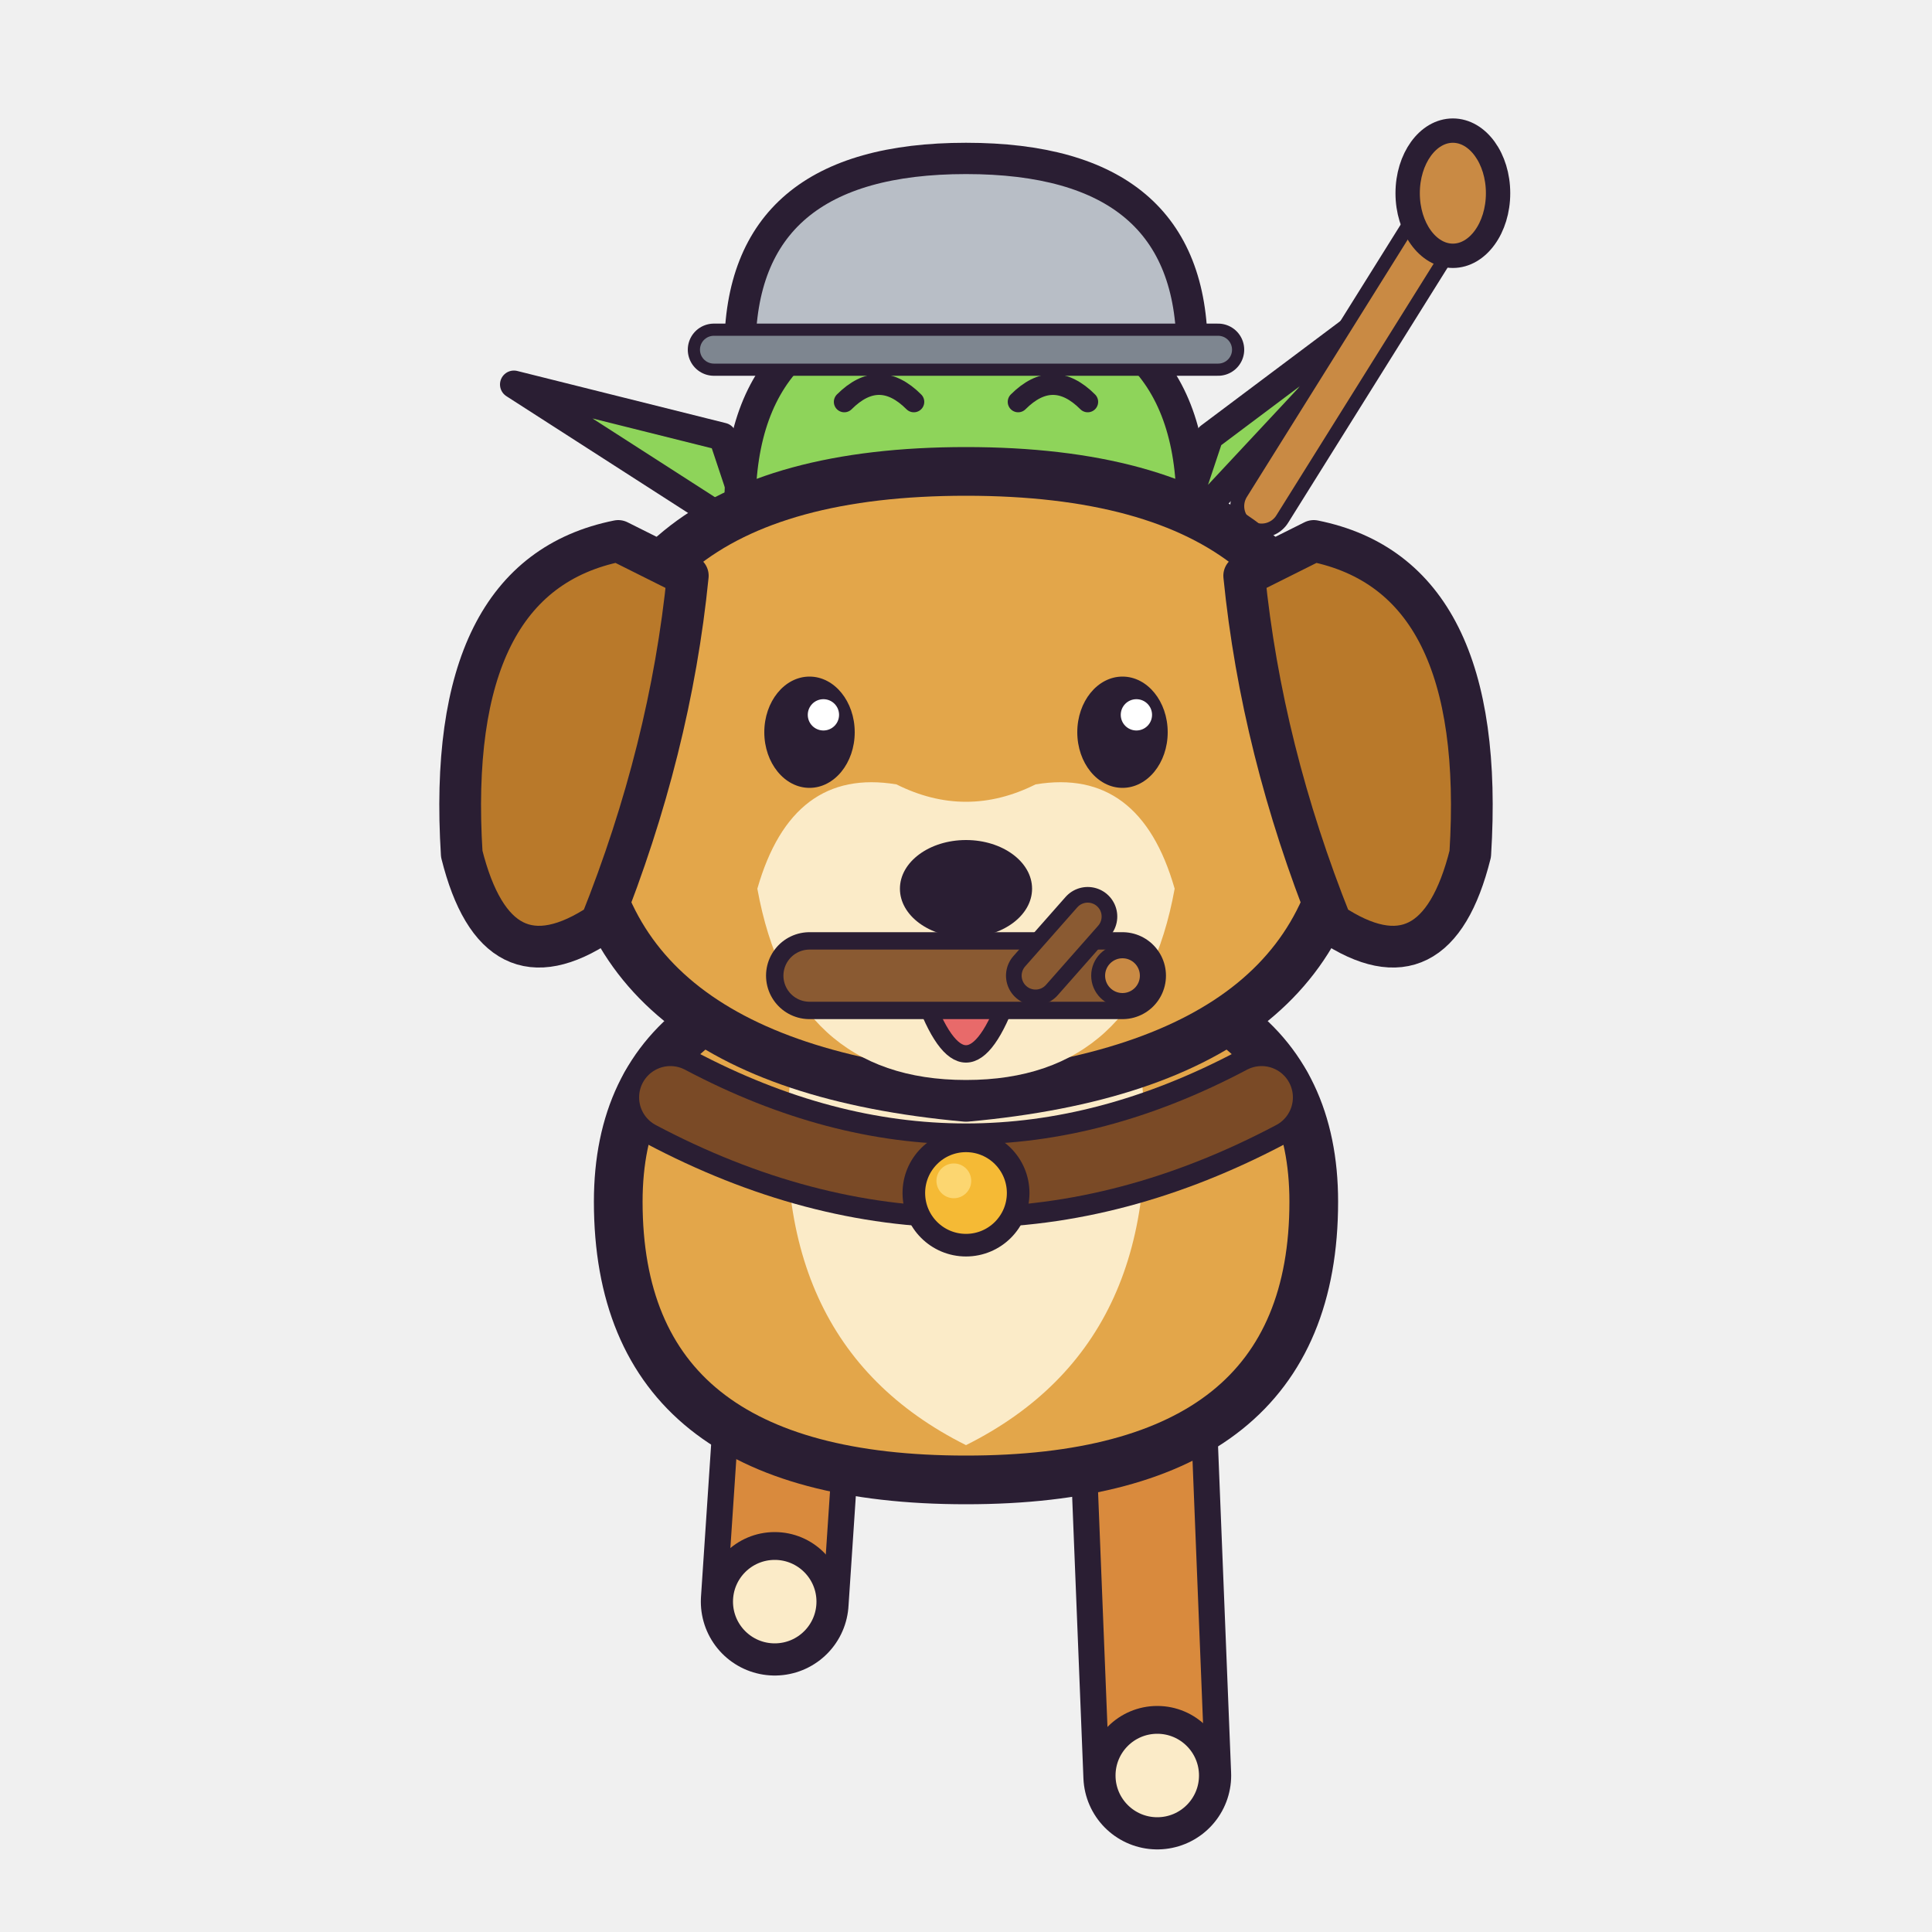
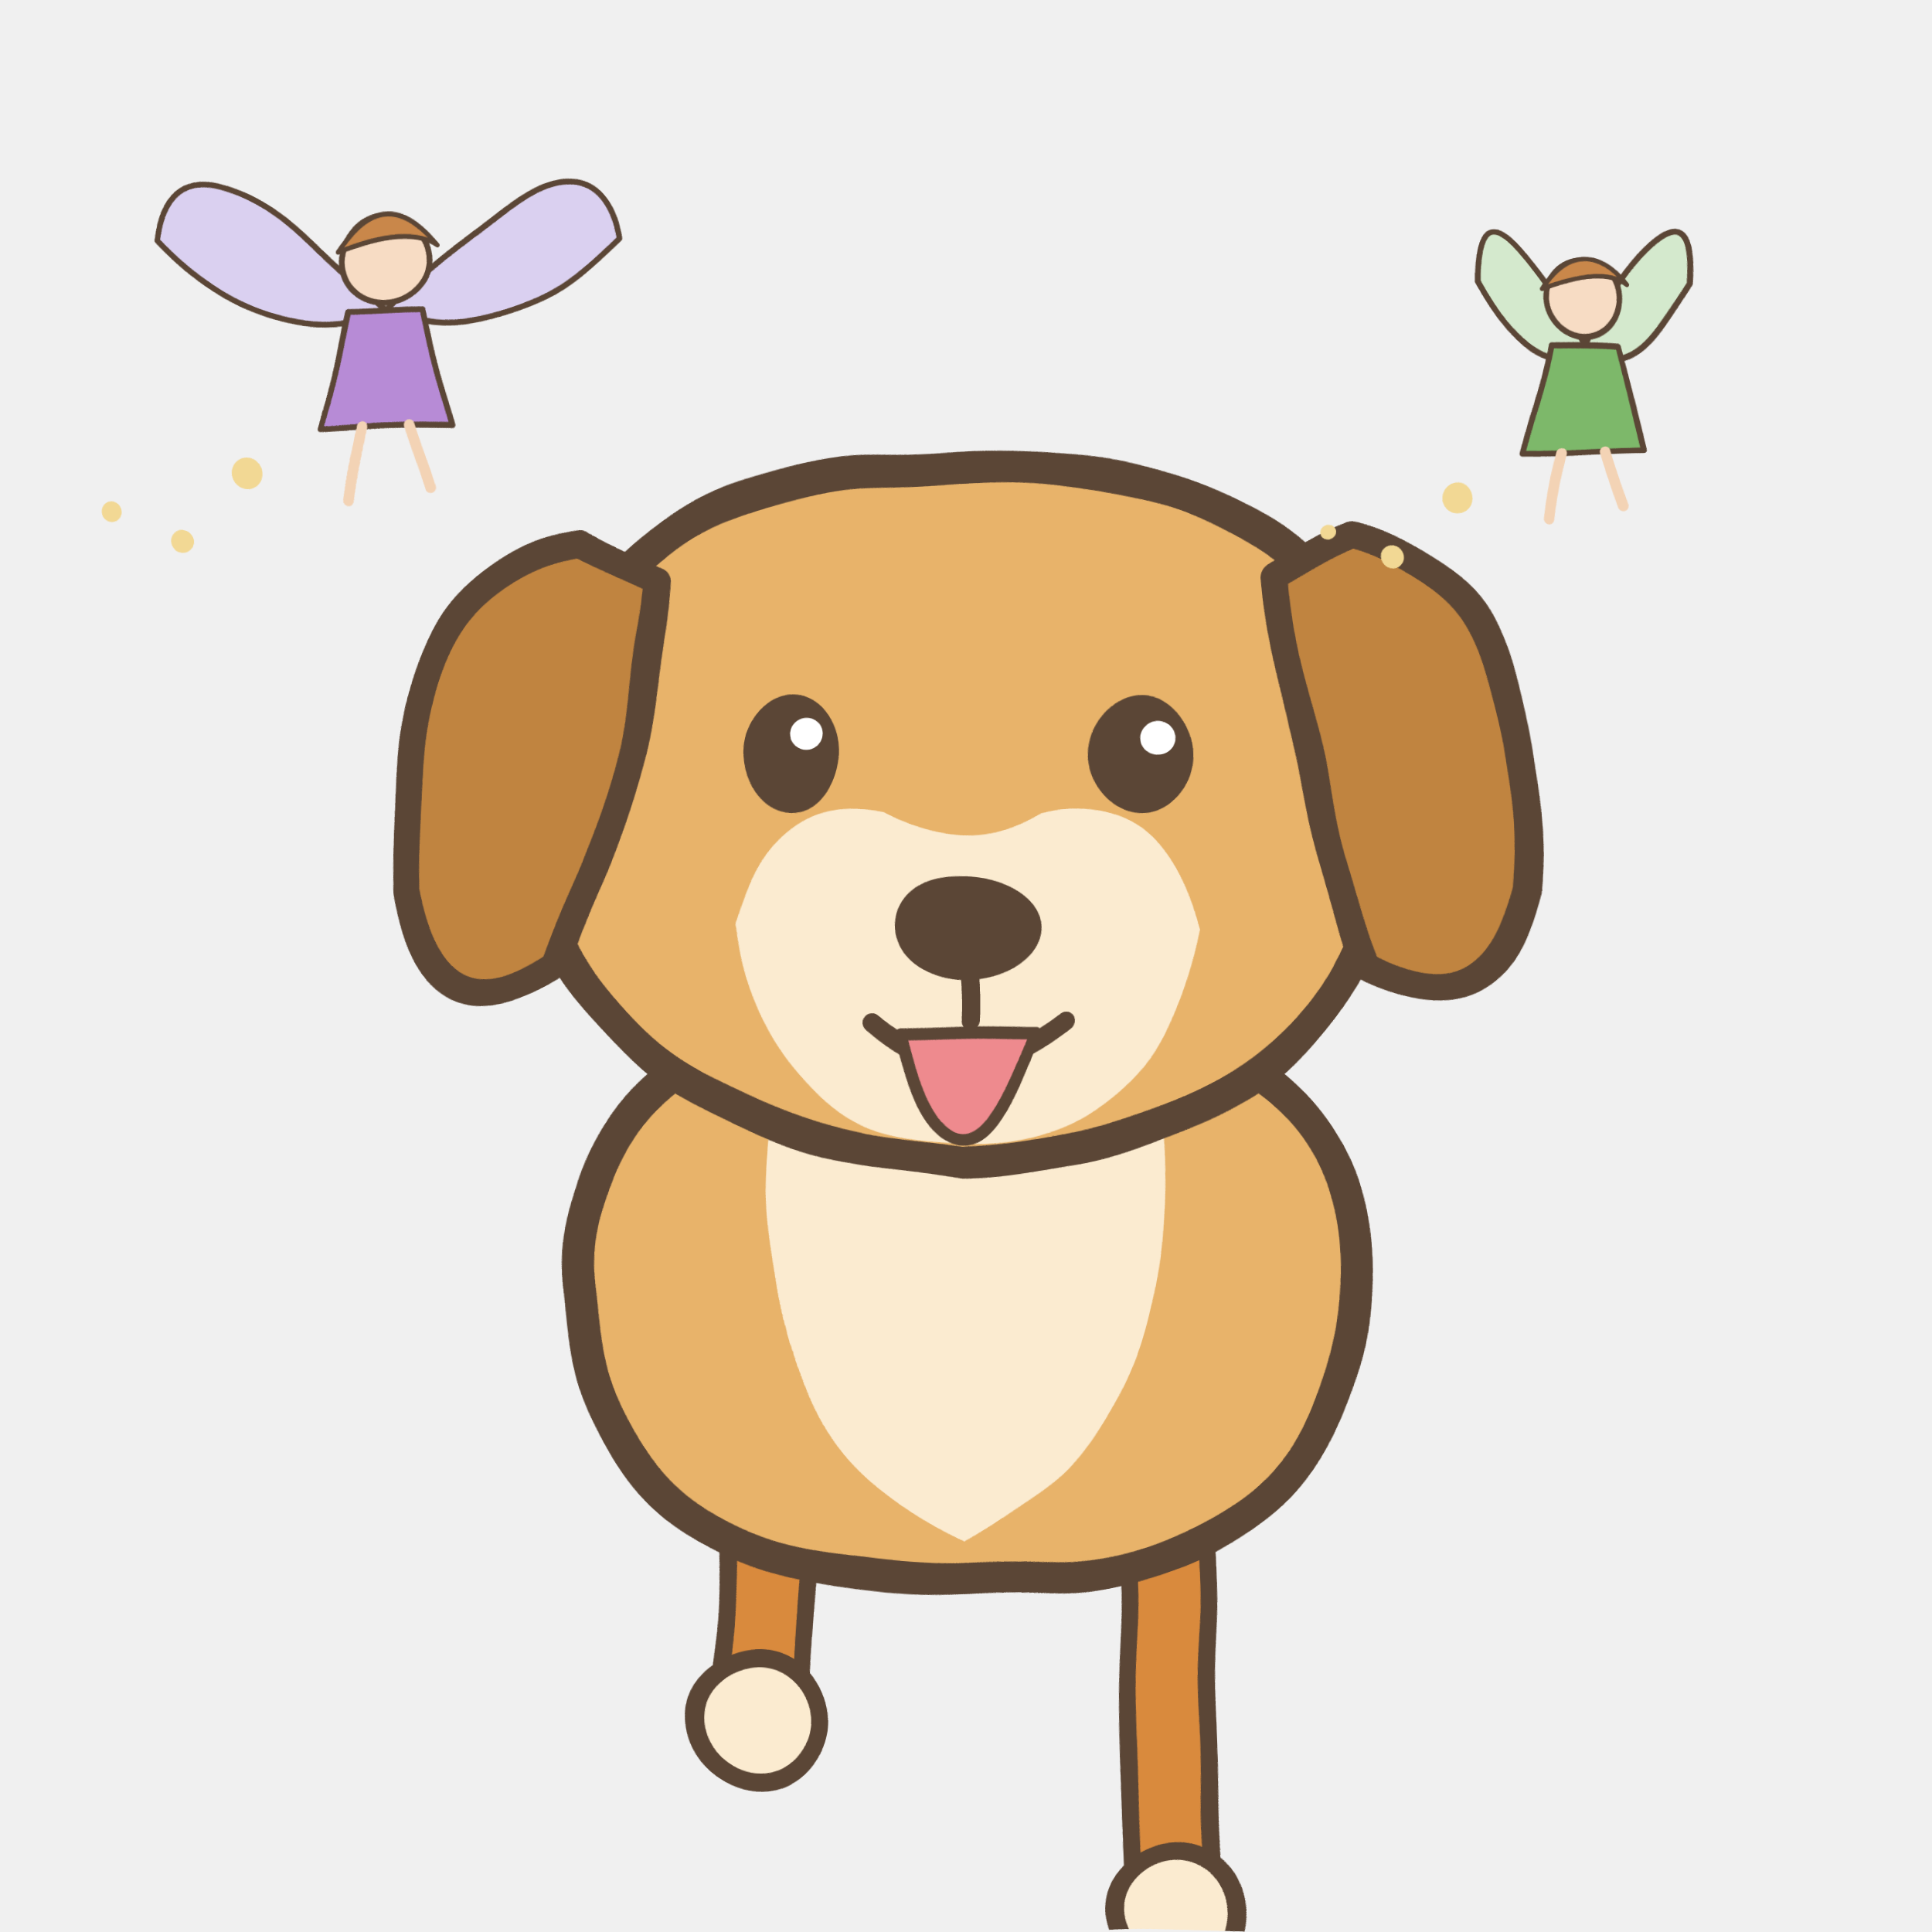
<svg xmlns="http://www.w3.org/2000/svg" viewBox="0 0 100 100">
-   <g stroke="#2A1E33" stroke-linejoin="round" stroke-linecap="round">
-     <g transform="translate(5 10) scale(.9)">
-       <path d="M36 14 L24 11 L38 20 Z M64 14 L76 5 L62 20 Z" fill="#8ED45A" stroke-width="1.6" />
-       <path d="M37 18 Q37 6 50 6 Q63 6 63 18 Z" fill="#8ED45A" stroke-width="1.8" />
-       <path d="M43 12 Q45 10 47 12 M53 12 Q55 10 57 12" fill="none" stroke-width="1.2" />
-       <path d="M37 9 Q37 -2 50 -2 Q63 -2 63 9 Z" fill="#B8BEC6" stroke-width="1.8" />
-       <path d="M35.5 9 L64.5 9" stroke-width="3" />
-       <path d="M35.5 9 L64.5 9" stroke="#7E8690" stroke-width="1.6" />
-       <path d="M67 18 L77 2" stroke-width="3.6" />
-       <path d="M67 18 L77 2" stroke="#C98A44" stroke-width="2" />
-       <ellipse cx="78" cy="0" rx="2.6" ry="3.6" fill="#C98A44" stroke-width="1.4" />
-       <path d="M40.0 66.0 L39.0 81.0" stroke-width="8.5" fill="none" />
-       <path d="M40.0 66.0 L39.0 81.0" stroke="#D98A3D" stroke-width="5.5" fill="none" />
-       <circle cx="39.0" cy="81.0" r="3.2" fill="#FBEBC8" stroke-width="1.6" />
-       <path d="M60.0 66.0 L61.0 91.0" stroke-width="8.5" fill="none" />
-       <path d="M60.0 66.0 L61.0 91.0" stroke="#D98A3D" stroke-width="5.5" fill="none" />
-       <circle cx="61.0" cy="91.0" r="3.2" fill="#FBEBC8" stroke-width="1.6" />
-       <path d="M30 58 Q30 44 50 44 Q70 44 70 58 Q70 74 50 74 Q30 74 30 58 Z" fill="#E3A64A" stroke-width="2.8" />
-       <path d="M40 50 Q50 46 60 50 Q62 66 50 72 Q38 66 40 50 Z" fill="#FBEBC8" stroke="none" />
-       <path d="M28 34 Q28 16 50 16 Q72 16 72 34 Q72 50 50 52 Q28 50 28 34 Z" fill="#E3A64A" stroke-width="2.8" />
-       <path d="M30 20 Q20 22 21 38 Q23 46 29 42 Q33 32 34 22 Z M70 20 Q80 22 79 38 Q77 46 71 42 Q67 32 66 22 Z" fill="#B9792A" stroke-width="2.4" />
-       <path d="M38 40 Q40 33 46 34 Q50 36 54 34 Q60 33 62 40 Q60 51 50 51 Q40 51 38 40 Z" fill="#FBEBC8" stroke="none" />
-       <ellipse cx="41" cy="31" rx="2.6" ry="3.2" fill="#2A1E33" stroke="none" />
-       <ellipse cx="59" cy="31" rx="2.6" ry="3.2" fill="#2A1E33" stroke="none" />
+   <defs>
+     <filter id="wc" x="-5%" y="-5%" width="110%" height="110%">
+       <feTurbulence type="fractalNoise" baseFrequency=".09" numOctaves="2" seed="4" result="n" />
+       <feDisplacementMap in="SourceGraphic" in2="n" scale="1.1" xChannelSelector="R" yChannelSelector="G" />
+     </filter>
+   </defs>
+   <g filter="url(#wc)" stroke="#5B4636" stroke-linejoin="round" stroke-linecap="round">
+     <g transform="translate(0 8)">
+       <path d="M40.0 66.0 L39.0 81.0" stroke-width="5.10" fill="none" />
+       <path d="M40.0 66.0 L39.0 81.0" stroke="#D98A3D" stroke-width="3.30" fill="none" />
+       <circle cx="39.0" cy="81.0" r="3.2" fill="#FBEBD0" stroke-width="0.96" />
+       <path d="M60.0 66.0 L61.0 91.0" stroke-width="5.10" fill="none" />
+       <path d="M60.0 66.0 L61.0 91.0" stroke="#D98A3D" stroke-width="3.30" fill="none" />
+       <circle cx="61.0" cy="91.0" r="3.2" fill="#FBEBD0" stroke-width="0.96" />
+       <path d="M30 58 Q30 44 50 44 Q70 44 70 58 Q70 74 50 74 Q30 74 30 58 Z" fill="#E8B36A" stroke-width="1.68" />
+       <path d="M40 50 Q50 46 60 50 Q62 66 50 72 Q38 66 40 50 Z" fill="#FBEBD0" stroke="none" />
+       <path d="M28 34 Q28 16 50 16 Q72 16 72 34 Q72 50 50 52 Q28 50 28 34 Z" fill="#E8B36A" stroke-width="1.68" />
+       <path d="M30 20 Q20 22 21 38 Q23 46 29 42 Q33 32 34 22 Z M70 20 Q80 22 79 38 Q77 46 71 42 Q67 32 66 22 Z" fill="#C08440" stroke-width="1.44" />
+       <path d="M38 40 Q40 33 46 34 Q50 36 54 34 Q60 33 62 40 Q60 51 50 51 Q40 51 38 40 Z" fill="#FBEBD0" stroke="none" />
+       <ellipse cx="41" cy="31" rx="2.6" ry="3.2" fill="#5B4636" stroke="none" />
+       <ellipse cx="59" cy="31" rx="2.6" ry="3.2" fill="#5B4636" stroke="none" />
      <circle cx="41.8" cy="30" r=".9" fill="#fff" stroke="none" />
      <circle cx="59.8" cy="30" r=".9" fill="#fff" stroke="none" />
-       <ellipse cx="50" cy="40" rx="3.8" ry="2.8" fill="#2A1E33" stroke="none" />
-       <path d="M50 42 L50 45 M45 45 Q50 49 55 45" fill="none" stroke-width="1.6" />
-       <path d="M47.5 46 Q50 53 52.5 46 Z" fill="#E86A6A" stroke-width="1" />
-       <g transform="rotate(0 50 45)">
-         <path d="M41 45 L59 45" stroke-width="5" />
-         <path d="M41 45 L59 45" stroke="#8A5A32" stroke-width="3" />
-         <path d="M54 45 l3 -3.4" stroke-width="3.4" />
-         <path d="M54 45 l3 -3.4" stroke="#8A5A32" stroke-width="1.6" />
-         <circle cx="59" cy="45" r="1.4" fill="#C98A44" stroke-width=".8" />
-       </g>
-       <path d="M33 52 Q50 61 67 52" fill="none" stroke-width="6" />
-       <path d="M33 52 Q50 61 67 52" fill="none" stroke="#7A4A26" stroke-width="3.6" />
-       <circle cx="50.0" cy="57.5" r="3" fill="#F5BA35" stroke-width="1.3" />
-       <circle cx="49.3" cy="56.8" r="1" fill="#FCD670" stroke="none" />
+       <ellipse cx="50" cy="40" rx="3.8" ry="2.8" fill="#5B4636" stroke="none" />
+       <path d="M50 42 L50 45 M45 45 Q50 49 55 45" fill="none" stroke-width="0.96" />
+       <path d="M46.5 45.6 Q50 56 53.5 45.6 Z" fill="#EE8A8E" stroke-width="0.60" />
    </g>
+     <circle cx="12.8" cy="24.4" r="0.8" fill="#F2D894" stroke="none" />
+     <circle cx="9.2" cy="28.0" r="0.6" fill="#F2D894" stroke="none" />
+     <circle cx="5.6" cy="26.8" r="0.5" fill="#F2D894" stroke="none" />
+     <path d="M20.0 16.0 Q9.2 5.2 8.0 12.4 Q14.0 18.4 20.0 16.0 Z" fill="#C9B6F0" fill-opacity=".55" stroke-width="0.30" />
+     <path d="M20.0 16.0 Q30.8 5.2 32.0 12.4 Q26.0 18.4 20.0 16.0 Z" fill="#C9B6F0" fill-opacity=".55" stroke-width="0.30" />
+     <path d="M18.1 16.0 L16.6 22.0 L23.4 22.0 L21.9 16.0 Z" fill="#B78BD6" stroke-width="0.30" />
+     <path d="M18.8 22.0 L18.1 25.6 M21.2 22.0 L22.2 25.1" stroke="#F3D3B5" stroke-width="0.54" />
+     <circle cx="20.0" cy="13.4" r="2.2" fill="#F7DCC4" stroke-width="0.30" />
+     <path d="M17.6 12.9 Q20.0 9.5 22.6 12.6 Q21.2 11.7 17.6 12.9 Z" fill="#C9874A" stroke-width="0.24" />
+     <circle cx="75.4" cy="25.7" r="0.8" fill="#F2D894" stroke="none" />
+     <circle cx="72.1" cy="29.0" r="0.6" fill="#F2D894" stroke="none" />
+     <circle cx="68.8" cy="27.9" r="0.4" fill="#F2D894" stroke="none" />
+     <path d="M82.0 18.0 Q76.3 8.1 76.4 14.7 Q79.5 20.2 82.0 18.0 Z" fill="#BEE3B0" fill-opacity=".55" stroke-width="0.30" />
+     <path d="M82.0 18.0 Q87.7 8.1 87.6 14.7 Q84.5 20.2 82.0 18.0 Z" fill="#BEE3B0" fill-opacity=".55" stroke-width="0.30" />
+     <path d="M80.2 18.0 L78.9 23.5 L85.1 23.5 L83.8 18.0 Z" fill="#7DB86A" stroke-width="0.30" />
+     <path d="M80.9 23.5 L80.2 26.8 M83.1 23.5 L84.0 26.4" stroke="#F3D3B5" stroke-width="0.54" />
+     <circle cx="82.0" cy="15.6" r="2.0" fill="#F7DCC4" stroke-width="0.30" />
+     <path d="M79.8 15.1 Q82.0 12.1 84.4 14.9 Q83.1 14.0 79.8 15.1 Z" fill="#C9874A" stroke-width="0.24" />
  </g>
</svg>
